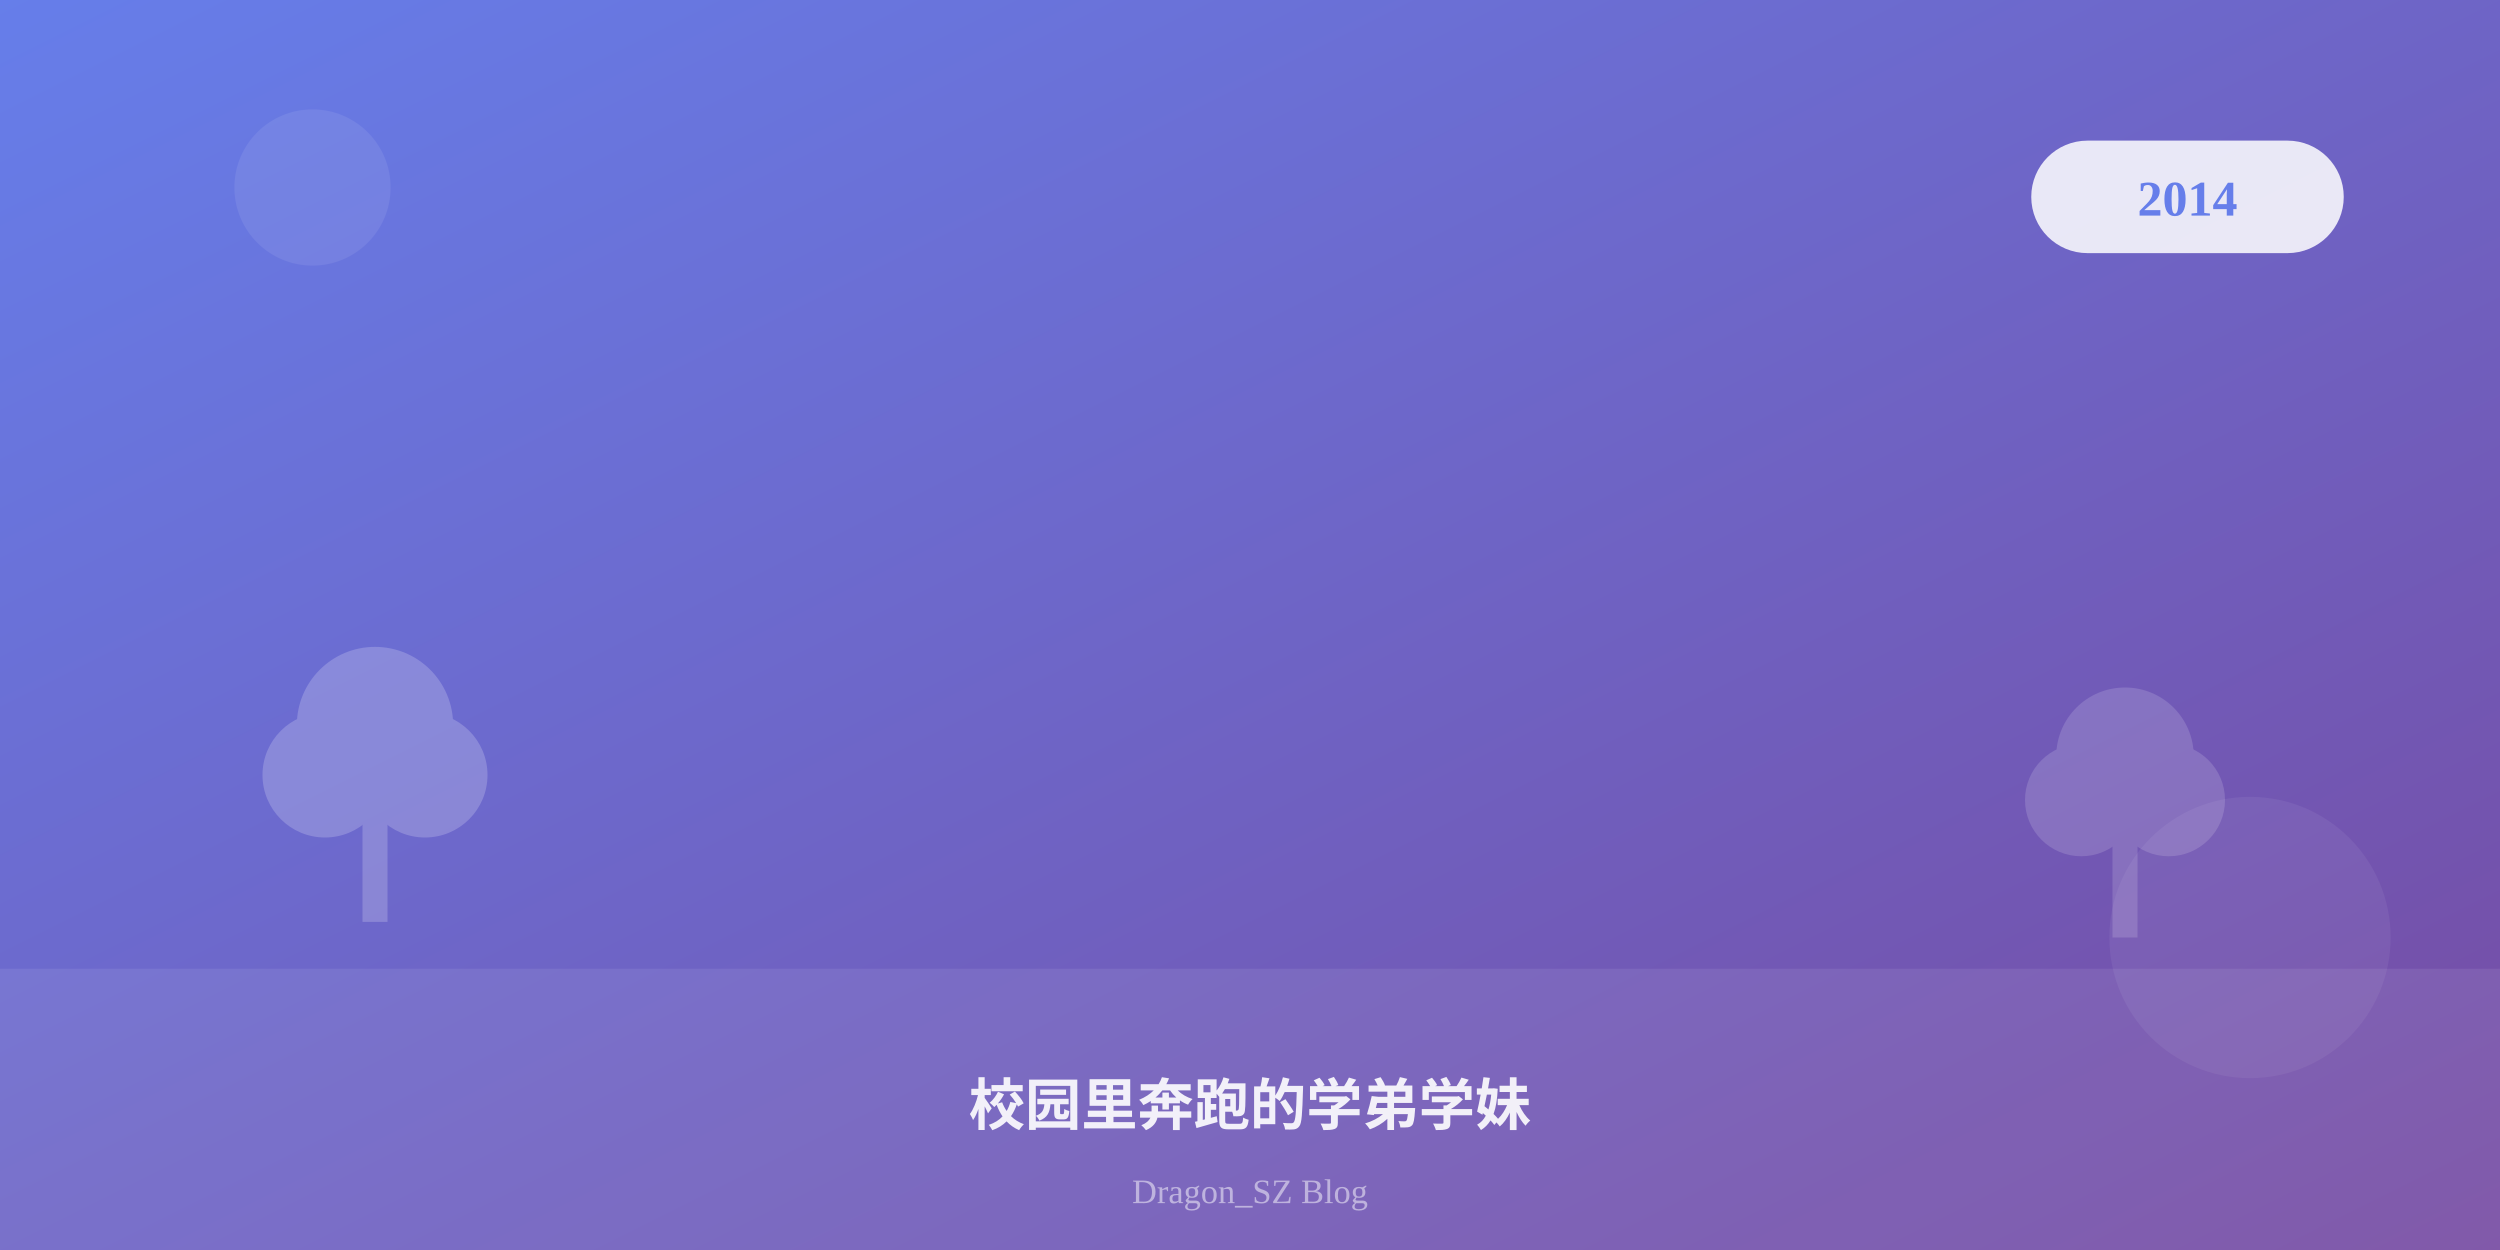
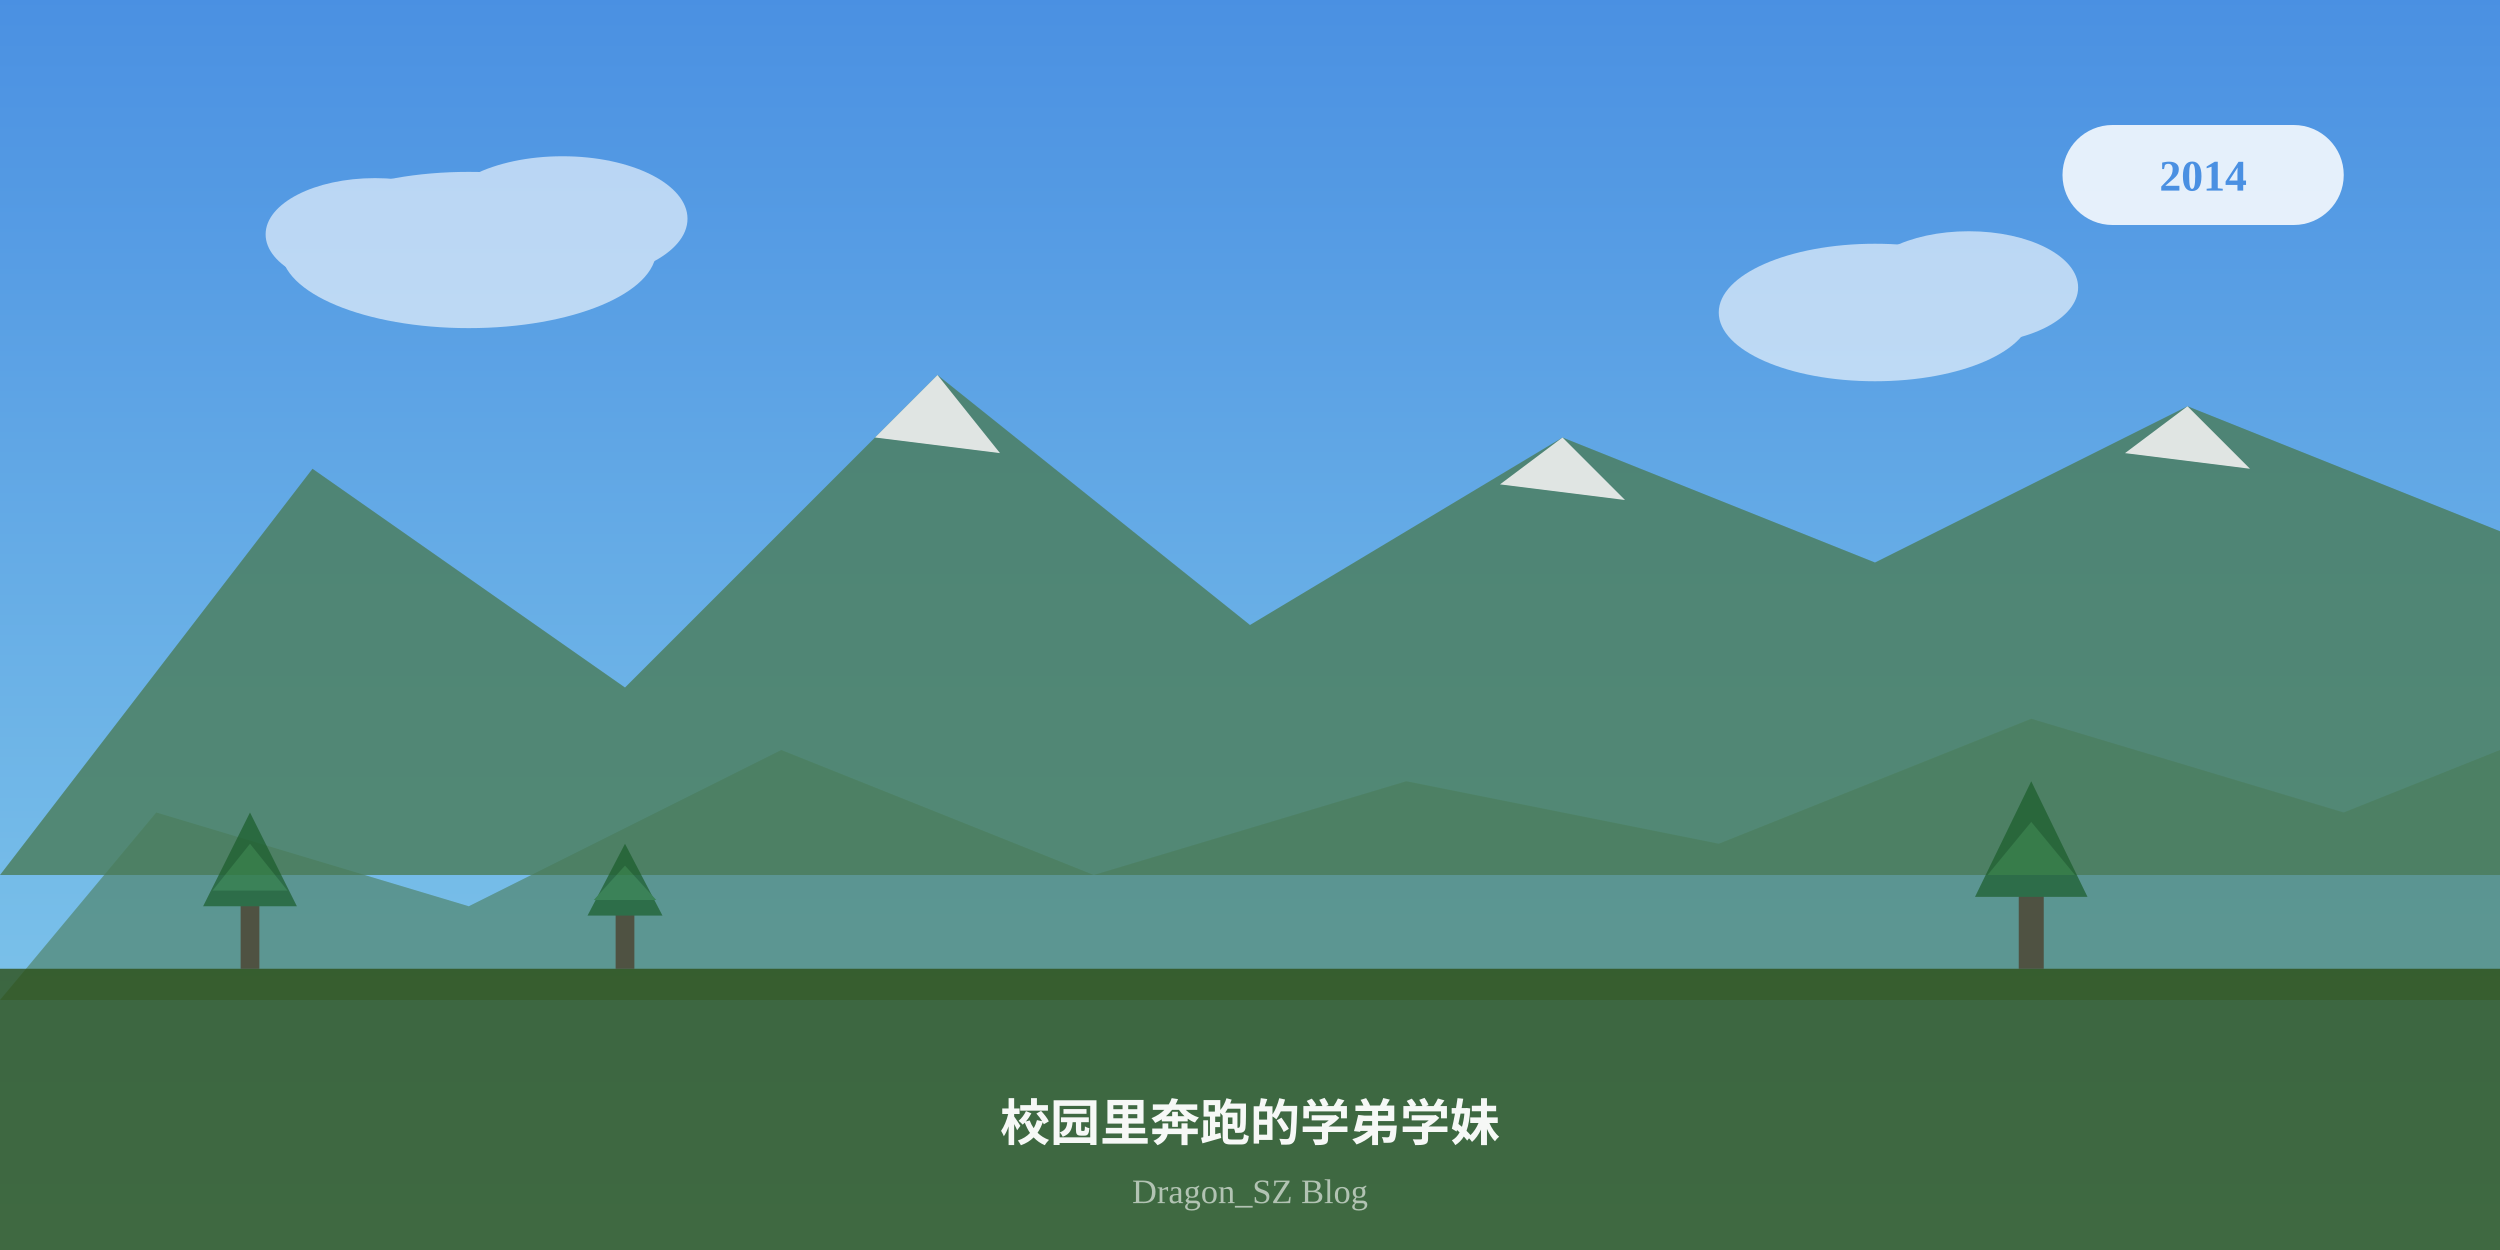
<svg xmlns="http://www.w3.org/2000/svg" viewBox="0 0 800 400" width="100%" height="100%">
  <defs>
-     <linearGradient id="bg" x1="0%" y1="0%" x2="100%" y2="100%">
-       <stop offset="0%" style="stop-color:#667eea;stop-opacity:1" />
-       <stop offset="100%" style="stop-color:#764ba2;stop-opacity:1" />
+     <linearGradient id="sky" x1="0%" y1="0%" x2="0%" y2="100%">
+       <stop offset="0%" style="stop-color:#4a90e2;stop-opacity:1" />
+       <stop offset="100%" style="stop-color:#87ceeb;stop-opacity:1" />
    </linearGradient>
  </defs>
-   <rect width="800" height="400" fill="url(#bg)" />
-   <g transform="translate(120, 240)" opacity="0.2">
-     <rect x="-4" y="0" width="8" height="55" fill="white" />
-     <circle cx="0" cy="-8" r="25" fill="white" />
-     <circle cx="-16" cy="8" r="20" fill="white" />
-     <circle cx="16" cy="8" r="20" fill="white" />
+   <rect width="800" height="400" fill="url(#sky)" />
+   <g opacity="0.6">
+     <ellipse cx="150" cy="80" rx="60" ry="25" fill="white" />
+     <ellipse cx="180" cy="70" rx="40" ry="20" fill="white" />
+     <ellipse cx="120" cy="75" rx="35" ry="18" fill="white" />
+     <ellipse cx="600" cy="100" rx="50" ry="22" fill="white" />
+     <ellipse cx="630" cy="92" rx="35" ry="18" fill="white" />
  </g>
-   <g transform="translate(680, 250)" opacity="0.15">
-     <rect x="-4" y="0" width="8" height="50" fill="white" />
-     <circle cx="0" cy="-8" r="22" fill="white" />
-     <circle cx="-14" cy="6" r="18" fill="white" />
-     <circle cx="14" cy="6" r="18" fill="white" />
+   <polygon points="0,280 100,150 200,220 300,120 400,200 500,140 600,180 700,130 800,170 800,280" fill="#4a7c59" opacity="0.8" />
+   <polygon points="280,140 300,120 320,145" fill="#f0f0f0" opacity="0.9" />
+   <polygon points="480,155 500,140 520,160" fill="#f0f0f0" opacity="0.9" />
+   <polygon points="680,145 700,130 720,150" fill="#f0f0f0" opacity="0.9" />
+   <polygon points="0,320 50,260 150,290 250,240 350,280 450,250 550,270 650,230 750,260 800,240 800,320" fill="#4a7c59" opacity="0.6" />
+   <rect x="0" y="310" width="800" height="90" fill="#2d5016" opacity="0.8" />
+   <g opacity="0.7">
+     <g transform="translate(80, 280)">
+       <rect x="-3" y="0" width="6" height="30" fill="#4a3520" />
+       <polygon points="0,-20 -15,10 15,10" fill="#1a5c2a" />
+       <polygon points="0,-10 -12,5 12,5" fill="#2d7a3e" />
+     </g>
+     <g transform="translate(200, 285)">
+       <rect x="-3" y="0" width="6" height="25" fill="#4a3520" />
+       <polygon points="0,-15 -12,8 12,8" fill="#1a5c2a" />
+       <polygon points="0,-8 -10,3 10,3" fill="#2d7a3e" />
+     </g>
+     <g transform="translate(650, 275)">
+       <rect x="-4" y="0" width="8" height="35" fill="#4a3520" />
+       <polygon points="0,-25 -18,12 18,12" fill="#1a5c2a" />
+       <polygon points="0,-12 -14,5 14,5" fill="#2d7a3e" />
+     </g>
  </g>
-   <circle cx="100" cy="60" r="25" fill="white" opacity="0.08" />
-   <circle cx="720" cy="300" r="45" fill="white" opacity="0.06" />
-   <rect x="0" y="310" width="800" height="90" fill="white" opacity="0.08" />
-   <g transform="translate(650, 45)">
-     <rect width="100" height="36" rx="18" fill="white" opacity="0.85" />
-     <text x="50" y="24" text-anchor="middle" font-size="16" font-weight="bold" fill="#667eea">2014</text>
+   <g transform="translate(660, 40)">
+     <rect width="90" height="32" rx="16" fill="white" opacity="0.85" />
+     <text x="45" y="21" text-anchor="middle" font-size="14" font-weight="bold" fill="#4a90e2">2014</text>
  </g>
-   <text x="400" y="360" text-anchor="middle" font-size="18" font-weight="bold" fill="white" opacity="0.9">校园里奔跑的学弟学妹</text>
-   <text x="400" y="385" text-anchor="middle" font-size="11" fill="white" opacity="0.5">Dragon_SZ Blog</text>
+   <text x="400" y="365" text-anchor="middle" font-size="16" font-weight="bold" fill="white" opacity="0.95">校园里奔跑的学弟学妹</text>
+   <text x="400" y="385" text-anchor="middle" font-size="11" fill="white" opacity="0.6">Dragon_SZ Blog</text>
</svg>
